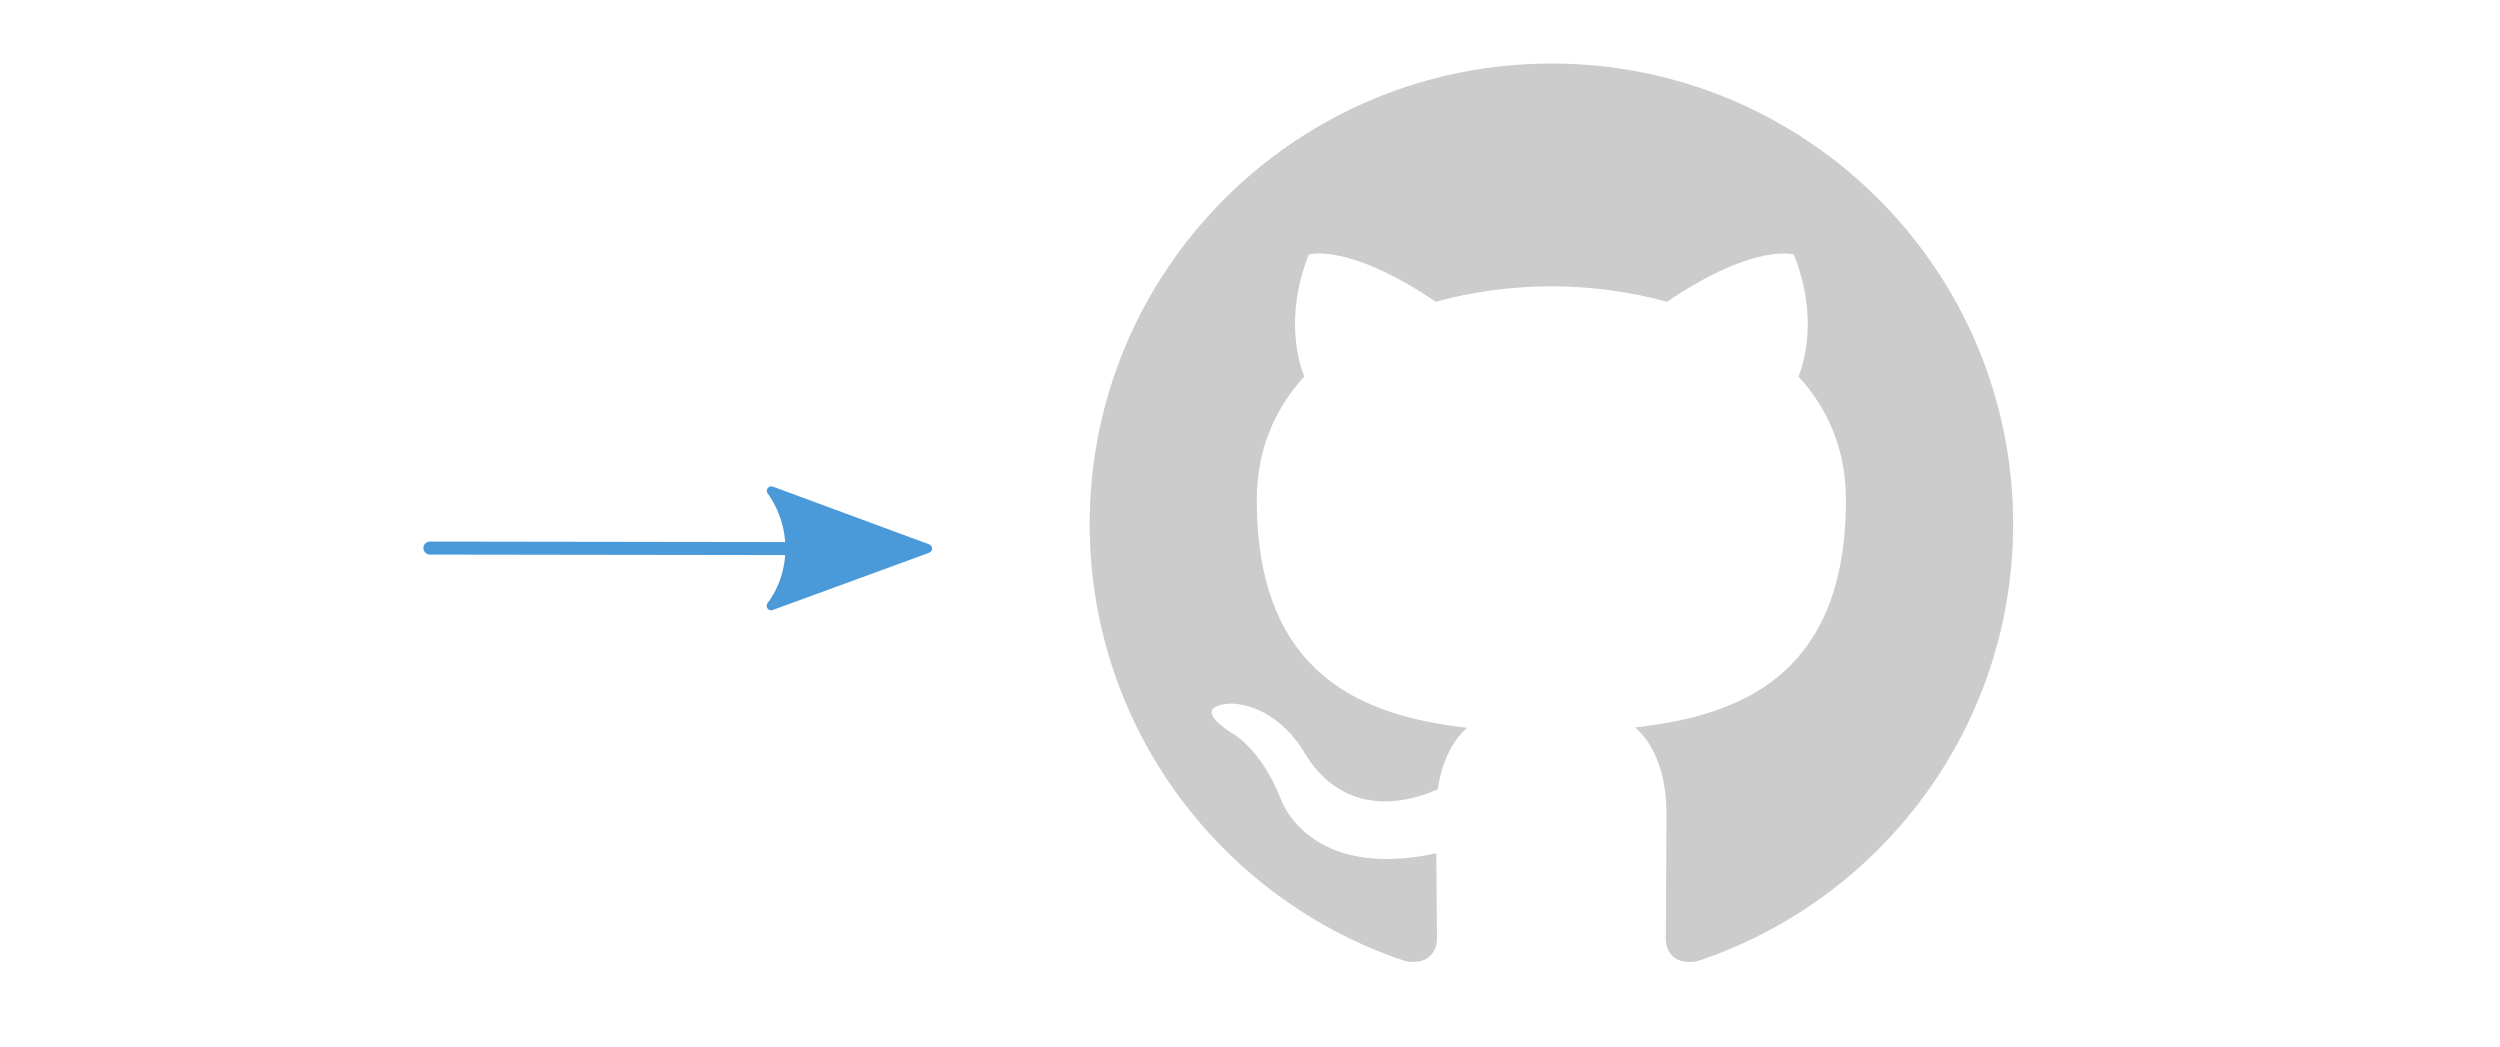
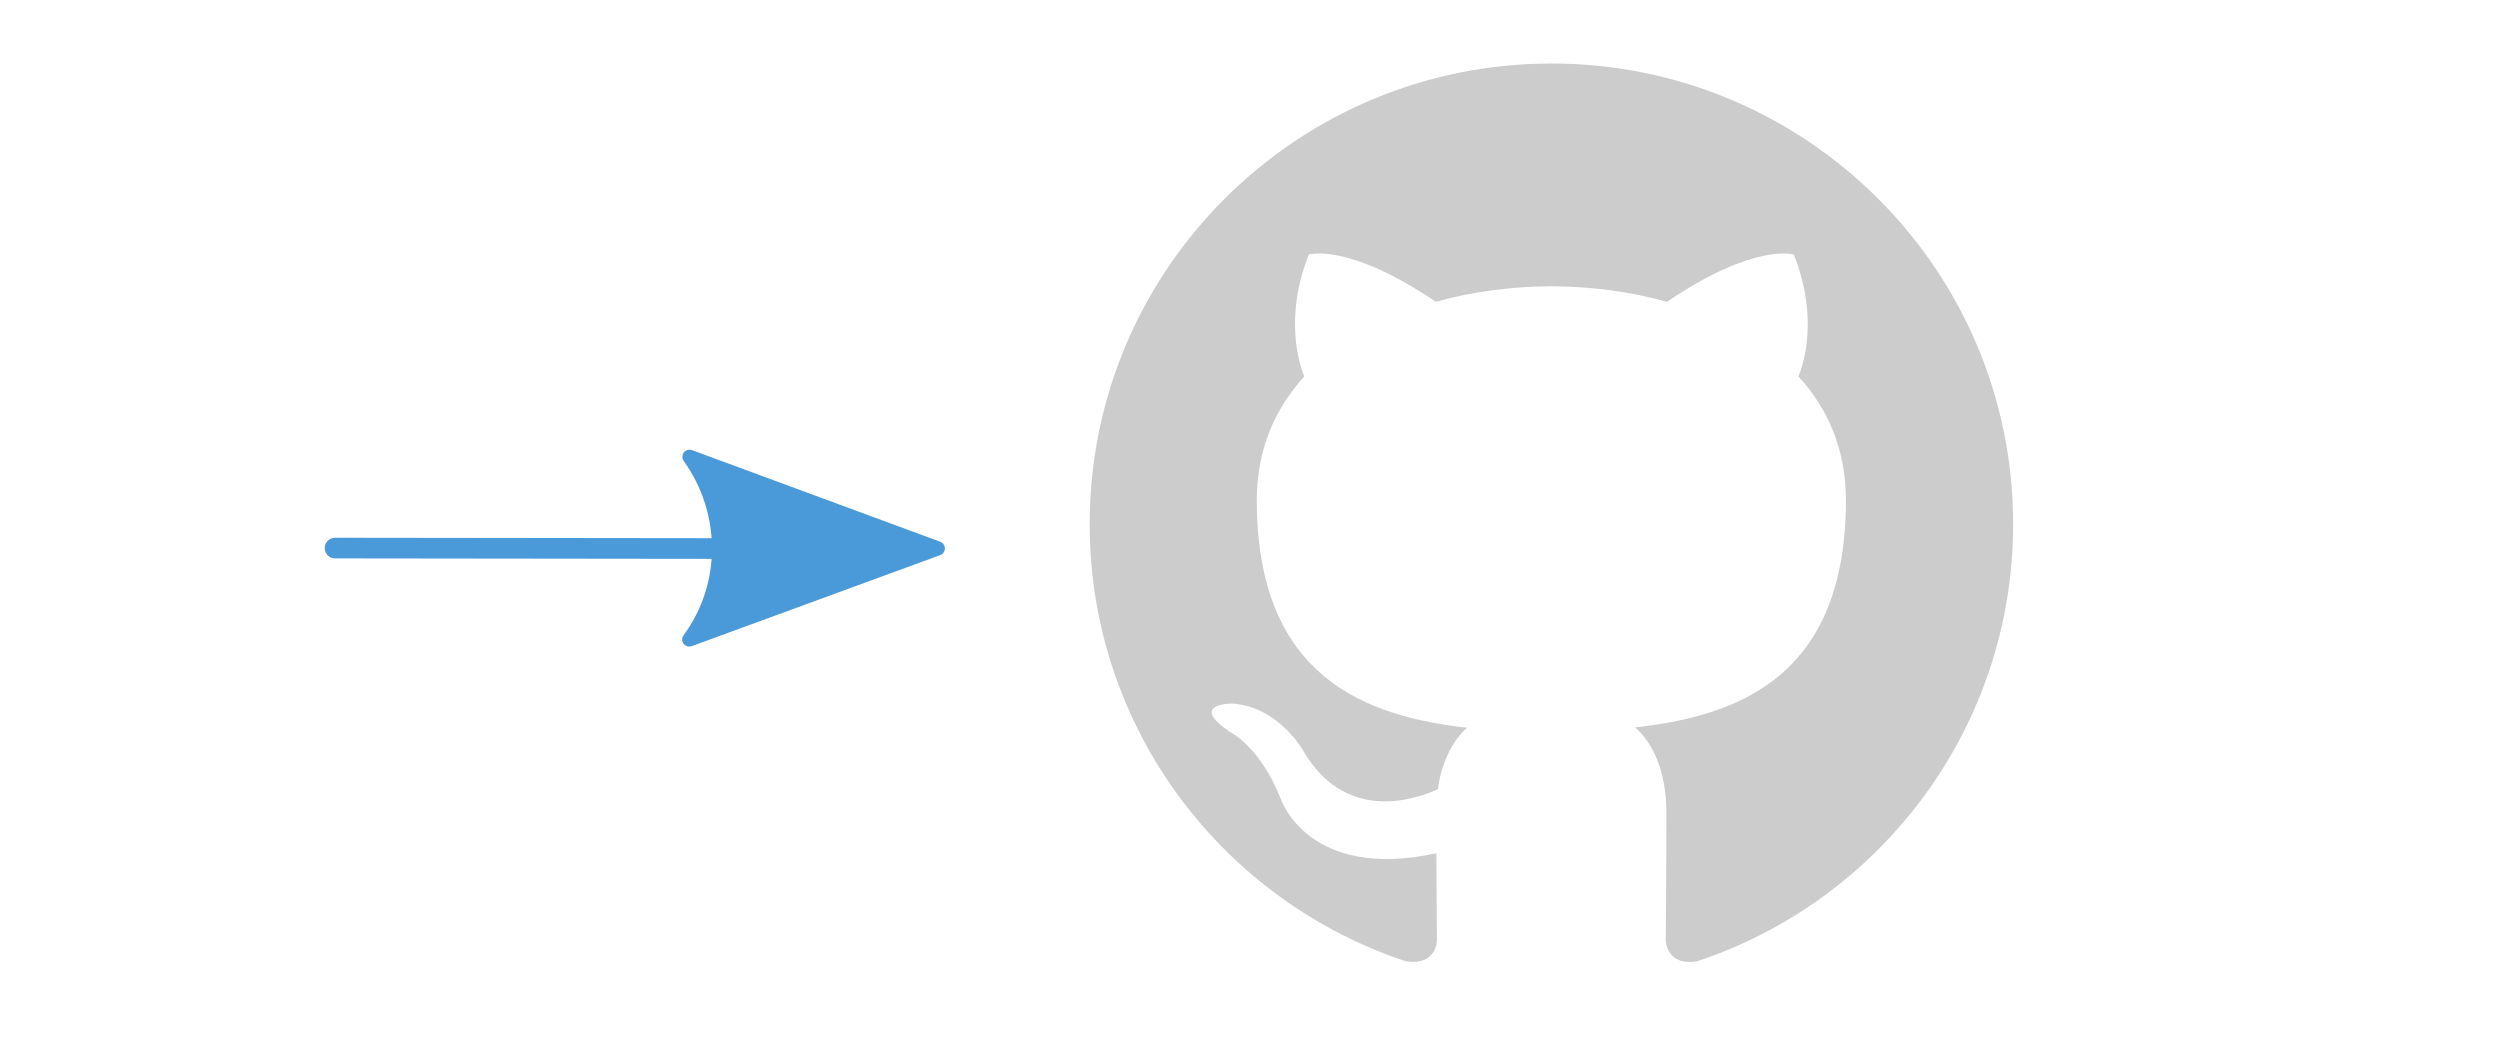
<svg xmlns="http://www.w3.org/2000/svg" version="1.1" id="Layer_1" x="0px" y="0px" viewBox="0 0 65.325 27.358" xml:space="preserve" width="65.325" height="27.358">
  <defs id="defs9397">
    <marker orient="auto" refY="0" refX="0" id="marker33901" style="overflow:visible">
      <path id="path33659" style="fill:#4a99d9;fill-opacity:1;fill-rule:evenodd;stroke:#4a99d9;stroke-width:0.625;stroke-linejoin:round;stroke-opacity:1" d="M 8.719,4.034 -2.207,0.016 8.719,-4.002 c -1.745,2.372 -1.735,5.617 -6e-7,8.035 z" transform="matrix(-1.1,0,0,-1.1,-1.1,0)" />
    </marker>
    <marker orient="auto" refY="0" refX="0" id="marker4370" style="overflow:visible">
      <path id="path4110" d="M 0,0 5,-5 -12.5,0 5,5 Z" style="fill:#000000;fill-opacity:1;fill-rule:evenodd;stroke:#000000;stroke-width:1pt;stroke-opacity:1" transform="matrix(-0.8,0,0,-0.8,-10,0)" />
    </marker>
    <marker orient="auto" refY="0" refX="0" id="marker14693" style="overflow:visible">
      <path id="path14691" d="M 0,0 5,-5 -12.5,0 5,5 Z" style="fill:#000000;fill-opacity:1;fill-rule:evenodd;stroke:#000000;stroke-width:1pt;stroke-opacity:1" transform="matrix(-0.8,0,0,-0.8,-10,0)" />
    </marker>
    <marker orient="auto" refY="0" refX="0" id="Arrow1Lend" style="overflow:visible">
      <path id="path14156" d="M 0,0 5,-5 -12.5,0 5,5 Z" style="fill:#000000;fill-opacity:1;fill-rule:evenodd;stroke:#000000;stroke-width:1pt;stroke-opacity:1" transform="matrix(-0.8,0,0,-0.8,-10,0)" />
    </marker>
    <marker orient="auto" refY="0" refX="0" id="TriangleOutL" style="overflow:visible">
      <path id="path14295" d="M 5.77,0 -2.88,5 V -5 Z" style="fill:#000000;fill-opacity:1;fill-rule:evenodd;stroke:#000000;stroke-width:1pt;stroke-opacity:1" transform="scale(0.8)" />
    </marker>
    <marker orient="auto" refY="0" refX="0" id="Arrow2Lend" style="overflow:visible">
      <path id="path14174" style="fill:#000000;fill-opacity:1;fill-rule:evenodd;stroke:#000000;stroke-width:0.625;stroke-linejoin:round;stroke-opacity:1" d="M 8.719,4.034 -2.207,0.016 8.719,-4.002 c -1.745,2.372 -1.735,5.617 -6e-7,8.035 z" transform="matrix(-1.1,0,0,-1.1,-1.1,0)" />
    </marker>
    <marker orient="auto" refY="0" refX="0" id="marker14693-3" style="overflow:visible">
      <path id="path14691-4" d="M 0,0 5,-5 -12.5,0 5,5 Z" style="fill:#000000;fill-opacity:1;fill-rule:evenodd;stroke:#000000;stroke-width:1pt;stroke-opacity:1" transform="matrix(-0.8,0,0,-0.8,-10,0)" />
    </marker>
    <marker orient="auto" refY="0" refX="0" id="marker4370-1" style="overflow:visible">
      <path id="path4110-7" d="M 0,0 5,-5 -12.5,0 5,5 Z" style="fill:#000000;fill-opacity:1;fill-rule:evenodd;stroke:#000000;stroke-width:1pt;stroke-opacity:1" transform="matrix(-0.8,0,0,-0.8,-10,0)" />
    </marker>
    <marker orient="auto" refY="0" refX="0" id="marker14693-9" style="overflow:visible">
      <path id="path14691-40" d="M 0,0 5,-5 -12.5,0 5,5 Z" style="fill:#000000;fill-opacity:1;fill-rule:evenodd;stroke:#000000;stroke-width:1pt;stroke-opacity:1" transform="matrix(-0.8,0,0,-0.8,-10,0)" />
    </marker>
    <marker orient="auto" refY="0" refX="0" id="marker4370-7" style="overflow:visible">
      <path id="path4110-1" d="M 0,0 5,-5 -12.5,0 5,5 Z" style="fill:#000000;fill-opacity:1;fill-rule:evenodd;stroke:#000000;stroke-width:1pt;stroke-opacity:1" transform="matrix(-0.8,0,0,-0.8,-10,0)" />
    </marker>
    <filter style="color-interpolation-filters:sRGB" id="filter10368">
      <feColorMatrix values="-10 -10 -10 0 0 -10 -10 -10 0 0 -10 -10 -10 0 0 0 0 0 1 0 " id="feColorMatrix10366" />
    </filter>
    <marker orient="auto" refY="0" refX="0" id="marker14693-9-7" style="overflow:visible">
      <path id="path14691-40-0" d="M 0,0 5,-5 -12.5,0 5,5 Z" style="fill:#000000;fill-opacity:1;fill-rule:evenodd;stroke:#000000;stroke-width:1pt;stroke-opacity:1" transform="matrix(-0.8,0,0,-0.8,-10,0)" />
    </marker>
    <marker orient="auto" refY="0" refX="0" id="marker4370-7-8" style="overflow:visible">
      <path id="path4110-1-1" d="M 0,0 5,-5 -12.5,0 5,5 Z" style="fill:#000000;fill-opacity:1;fill-rule:evenodd;stroke:#000000;stroke-width:1pt;stroke-opacity:1" transform="matrix(-0.8,0,0,-0.8,-10,0)" />
    </marker>
    <marker orient="auto" refY="0" refX="0" id="marker14693-9-2" style="overflow:visible">
      <path id="path14691-40-7" d="M 0,0 5,-5 -12.5,0 5,5 Z" style="fill:#000000;fill-opacity:1;fill-rule:evenodd;stroke:#000000;stroke-width:1pt;stroke-opacity:1" transform="matrix(-0.8,0,0,-0.8,-10,0)" />
    </marker>
    <marker orient="auto" refY="0" refX="0" id="marker4370-7-88" style="overflow:visible">
      <path id="path4110-1-0" d="M 0,0 5,-5 -12.5,0 5,5 Z" style="fill:#000000;fill-opacity:1;fill-rule:evenodd;stroke:#000000;stroke-width:1pt;stroke-opacity:1" transform="matrix(-0.8,0,0,-0.8,-10,0)" />
    </marker>
    <marker orient="auto" refY="0" refX="0" id="marker12376" style="overflow:visible">
      <path id="path12374" d="m -2.5,-1 c 0,2.76 -2.24,5 -5,5 -2.76,0 -5,-2.24 -5,-5 0,-2.76 2.24,-5 5,-5 2.76,0 5,2.24 5,5 z" style="fill:#000000;fill-opacity:1;fill-rule:evenodd;stroke:#000000;stroke-width:1pt;stroke-opacity:1" transform="matrix(0.2,0,0,0.2,1.48,0.2)" />
    </marker>
    <marker style="overflow:visible" id="marker15513" refX="0" refY="0" orient="auto">
      <path transform="matrix(0.4,0,0,0.4,2.96,0.4)" style="fill:#000000;fill-opacity:1;fill-rule:evenodd;stroke:#000000;stroke-width:1pt;stroke-opacity:1" d="m -2.5,-1 c 0,2.76 -2.24,5 -5,5 -2.76,0 -5,-2.24 -5,-5 0,-2.76 2.24,-5 5,-5 2.76,0 5,2.24 5,5 z" id="path15511" />
    </marker>
    <marker style="overflow:visible" id="marker15253" refX="0" refY="0" orient="auto">
      <path transform="matrix(0.4,0,0,0.4,2.96,0.4)" style="fill:#000000;fill-opacity:1;fill-rule:evenodd;stroke:#000000;stroke-width:1pt;stroke-opacity:1" d="m -2.5,-1 c 0,2.76 -2.24,5 -5,5 -2.76,0 -5,-2.24 -5,-5 0,-2.76 2.24,-5 5,-5 2.76,0 5,2.24 5,5 z" id="path15251" />
    </marker>
    <marker style="overflow:visible" id="marker14805" refX="0" refY="0" orient="auto">
      <path transform="matrix(0.2,0,0,0.2,1.48,0.2)" style="fill:#000000;fill-opacity:1;fill-rule:evenodd;stroke:#000000;stroke-width:1pt;stroke-opacity:1" d="m -2.5,-1 c 0,2.76 -2.24,5 -5,5 -2.76,0 -5,-2.24 -5,-5 0,-2.76 2.24,-5 5,-5 2.76,0 5,2.24 5,5 z" id="path14803" />
    </marker>
    <marker orient="auto" refY="0" refX="0" id="marker12348" style="overflow:visible">
      <path id="path12346" d="m -2.5,-1 c 0,2.76 -2.24,5 -5,5 -2.76,0 -5,-2.24 -5,-5 0,-2.76 2.24,-5 5,-5 2.76,0 5,2.24 5,5 z" style="fill:#000000;fill-opacity:1;fill-rule:evenodd;stroke:#000000;stroke-width:1pt;stroke-opacity:1" transform="matrix(0.2,0,0,0.2,1.48,0.2)" />
    </marker>
    <marker orient="auto" refY="0" refX="0" id="marker12366" style="overflow:visible">
      <path id="path12364" d="m -2.5,-1 c 0,2.76 -2.24,5 -5,5 -2.76,0 -5,-2.24 -5,-5 0,-2.76 2.24,-5 5,-5 2.76,0 5,2.24 5,5 z" style="fill:#000000;fill-opacity:1;fill-rule:evenodd;stroke:#000000;stroke-width:1pt;stroke-opacity:1" transform="matrix(0.2,0,0,0.2,1.48,0.2)" />
    </marker>
    <marker orient="auto" refY="0" refX="0" id="marker12196" style="overflow:visible">
      <path id="path12194" d="m -2.5,-1 c 0,2.76 -2.24,5 -5,5 -2.76,0 -5,-2.24 -5,-5 0,-2.76 2.24,-5 5,-5 2.76,0 5,2.24 5,5 z" style="fill:#000000;fill-opacity:1;fill-rule:evenodd;stroke:#000000;stroke-width:1pt;stroke-opacity:1" transform="matrix(0.2,0,0,0.2,1.48,0.2)" />
    </marker>
    <marker orient="auto" refY="0" refX="0" id="marker12103" style="overflow:visible">
      <path id="path12101" d="m -2.5,-1 c 0,2.76 -2.24,5 -5,5 -2.76,0 -5,-2.24 -5,-5 0,-2.76 2.24,-5 5,-5 2.76,0 5,2.24 5,5 z" style="fill:#000000;fill-opacity:1;fill-rule:evenodd;stroke:#000000;stroke-width:1pt;stroke-opacity:1" transform="matrix(0.2,0,0,0.2,1.48,0.2)" />
    </marker>
    <marker orient="auto" refY="0" refX="0" id="marker12123" style="overflow:visible">
      <path id="path12121" d="m -2.5,-1 c 0,2.76 -2.24,5 -5,5 -2.76,0 -5,-2.24 -5,-5 0,-2.76 2.24,-5 5,-5 2.76,0 5,2.24 5,5 z" style="fill:#000000;fill-opacity:1;fill-rule:evenodd;stroke:#000000;stroke-width:1pt;stroke-opacity:1" transform="matrix(0.2,0,0,0.2,1.48,0.2)" />
    </marker>
    <marker orient="auto" refY="0" refX="0" id="DotS" style="overflow:visible">
      <path id="path11893" d="m -2.5,-1 c 0,2.76 -2.24,5 -5,5 -2.76,0 -5,-2.24 -5,-5 0,-2.76 2.24,-5 5,-5 2.76,0 5,2.24 5,5 z" style="fill:#000000;fill-opacity:1;fill-rule:evenodd;stroke:#000000;stroke-width:1pt;stroke-opacity:1" transform="matrix(0.2,0,0,0.2,1.48,0.2)" />
    </marker>
    <marker orient="auto" refY="0" refX="0" id="marker12376-8" style="overflow:visible">
      <path id="path12374-4" d="m -2.5,-1 c 0,2.76 -2.24,5 -5,5 -2.76,0 -5,-2.24 -5,-5 0,-2.76 2.24,-5 5,-5 2.76,0 5,2.24 5,5 z" style="fill:#000000;fill-opacity:1;fill-rule:evenodd;stroke:#000000;stroke-width:1pt;stroke-opacity:1" transform="matrix(0.2,0,0,0.2,1.48,0.2)" />
    </marker>
    <marker style="overflow:visible" id="marker15513-1" refX="0" refY="0" orient="auto">
      <path transform="matrix(0.4,0,0,0.4,2.96,0.4)" style="fill:#000000;fill-opacity:1;fill-rule:evenodd;stroke:#000000;stroke-width:1pt;stroke-opacity:1" d="m -2.5,-1 c 0,2.76 -2.24,5 -5,5 -2.76,0 -5,-2.24 -5,-5 0,-2.76 2.24,-5 5,-5 2.76,0 5,2.24 5,5 z" id="path15511-3" />
    </marker>
    <marker style="overflow:visible" id="marker15253-0" refX="0" refY="0" orient="auto">
      <path transform="matrix(0.4,0,0,0.4,2.96,0.4)" style="fill:#000000;fill-opacity:1;fill-rule:evenodd;stroke:#000000;stroke-width:1pt;stroke-opacity:1" d="m -2.5,-1 c 0,2.76 -2.24,5 -5,5 -2.76,0 -5,-2.24 -5,-5 0,-2.76 2.24,-5 5,-5 2.76,0 5,2.24 5,5 z" id="path15251-6" />
    </marker>
    <marker style="overflow:visible" id="marker14805-3" refX="0" refY="0" orient="auto">
      <path transform="matrix(0.2,0,0,0.2,1.48,0.2)" style="fill:#000000;fill-opacity:1;fill-rule:evenodd;stroke:#000000;stroke-width:1pt;stroke-opacity:1" d="m -2.5,-1 c 0,2.76 -2.24,5 -5,5 -2.76,0 -5,-2.24 -5,-5 0,-2.76 2.24,-5 5,-5 2.76,0 5,2.24 5,5 z" id="path14803-6" />
    </marker>
    <marker orient="auto" refY="0" refX="0" id="marker12348-5" style="overflow:visible">
      <path id="path12346-4" d="m -2.5,-1 c 0,2.76 -2.24,5 -5,5 -2.76,0 -5,-2.24 -5,-5 0,-2.76 2.24,-5 5,-5 2.76,0 5,2.24 5,5 z" style="fill:#000000;fill-opacity:1;fill-rule:evenodd;stroke:#000000;stroke-width:1pt;stroke-opacity:1" transform="matrix(0.2,0,0,0.2,1.48,0.2)" />
    </marker>
    <marker orient="auto" refY="0" refX="0" id="marker12366-5" style="overflow:visible">
      <path id="path12364-0" d="m -2.5,-1 c 0,2.76 -2.24,5 -5,5 -2.76,0 -5,-2.24 -5,-5 0,-2.76 2.24,-5 5,-5 2.76,0 5,2.24 5,5 z" style="fill:#000000;fill-opacity:1;fill-rule:evenodd;stroke:#000000;stroke-width:1pt;stroke-opacity:1" transform="matrix(0.2,0,0,0.2,1.48,0.2)" />
    </marker>
    <marker orient="auto" refY="0" refX="0" id="marker12196-5" style="overflow:visible">
      <path id="path12194-4" d="m -2.5,-1 c 0,2.76 -2.24,5 -5,5 -2.76,0 -5,-2.24 -5,-5 0,-2.76 2.24,-5 5,-5 2.76,0 5,2.24 5,5 z" style="fill:#000000;fill-opacity:1;fill-rule:evenodd;stroke:#000000;stroke-width:1pt;stroke-opacity:1" transform="matrix(0.2,0,0,0.2,1.48,0.2)" />
    </marker>
    <marker orient="auto" refY="0" refX="0" id="marker12103-9" style="overflow:visible">
      <path id="path12101-9" d="m -2.5,-1 c 0,2.76 -2.24,5 -5,5 -2.76,0 -5,-2.24 -5,-5 0,-2.76 2.24,-5 5,-5 2.76,0 5,2.24 5,5 z" style="fill:#000000;fill-opacity:1;fill-rule:evenodd;stroke:#000000;stroke-width:1pt;stroke-opacity:1" transform="matrix(0.2,0,0,0.2,1.48,0.2)" />
    </marker>
    <marker orient="auto" refY="0" refX="0" id="marker12123-1" style="overflow:visible">
      <path id="path12121-8" d="m -2.5,-1 c 0,2.76 -2.24,5 -5,5 -2.76,0 -5,-2.24 -5,-5 0,-2.76 2.24,-5 5,-5 2.76,0 5,2.24 5,5 z" style="fill:#000000;fill-opacity:1;fill-rule:evenodd;stroke:#000000;stroke-width:1pt;stroke-opacity:1" transform="matrix(0.2,0,0,0.2,1.48,0.2)" />
    </marker>
    <marker orient="auto" refY="0" refX="0" id="DotS-7" style="overflow:visible">
      <path id="path11893-6" d="m -2.5,-1 c 0,2.76 -2.24,5 -5,5 -2.76,0 -5,-2.24 -5,-5 0,-2.76 2.24,-5 5,-5 2.76,0 5,2.24 5,5 z" style="fill:#000000;fill-opacity:1;fill-rule:evenodd;stroke:#000000;stroke-width:1pt;stroke-opacity:1" transform="matrix(0.2,0,0,0.2,1.48,0.2)" />
    </marker>
    <filter style="color-interpolation-filters:sRGB" id="filter10368-2">
      <feColorMatrix values="-10 -10 -10 0 0 -10 -10 -10 0 0 -10 -10 -10 0 0 0 0 0 1 0 " id="feColorMatrix10366-8" />
    </filter>
    <marker orient="auto" refY="0" refX="0" id="marker33901-2" style="overflow:visible">
      <path id="path33659-7" style="fill:#000000;fill-opacity:1;fill-rule:evenodd;stroke:#000000;stroke-width:0.625;stroke-linejoin:round;stroke-opacity:1" d="M 8.719,4.034 -2.207,0.016 8.719,-4.002 c -1.745,2.372 -1.735,5.617 -6e-7,8.035 z" transform="matrix(-1.1,0,0,-1.1,-1.1,0)" />
    </marker>
    <marker orient="auto" refY="0" refX="0" id="marker33901-9" style="overflow:visible">
      <path id="path33659-3" style="fill:#000000;fill-opacity:1;fill-rule:evenodd;stroke:#000000;stroke-width:0.625;stroke-linejoin:round;stroke-opacity:1" d="M 8.719,4.034 -2.207,0.016 8.719,-4.002 c -1.745,2.372 -1.735,5.617 -6e-7,8.035 z" transform="matrix(-1.1,0,0,-1.1,-1.1,0)" />
    </marker>
    <marker orient="auto" refY="0" refX="0" id="marker33901-4" style="overflow:visible">
      <path id="path33659-1" style="fill:#000000;fill-opacity:1;fill-rule:evenodd;stroke:#000000;stroke-width:0.625;stroke-linejoin:round;stroke-opacity:1" d="M 8.719,4.034 -2.207,0.016 8.719,-4.002 c -1.745,2.372 -1.735,5.617 -6e-7,8.035 z" transform="matrix(-1.1,0,0,-1.1,-1.1,0)" />
    </marker>
  </defs>
  <style type="text/css" id="style9386">
	.st0{fill:none;stroke:#000000;stroke-width:3.468;stroke-linecap:round;stroke-linejoin:round;stroke-miterlimit:10;}
</style>
  <text xml:space="preserve" style="font-style:normal;font-weight:normal;font-size:18.667px;line-height:1.25;font-family:sans-serif;letter-spacing:0px;word-spacing:0px;fill:#000000;fill-opacity:1;stroke:none" x="-48.231" y="-50.854" id="text24887">
    <tspan id="tspan24885" x="-48.231" y="-33.824" />
  </text>
-   <path style="fill:none;fill-rule:evenodd;stroke:#4a99d9;stroke-width:0.34;stroke-linecap:round;stroke-linejoin:miter;stroke-miterlimit:4;stroke-dasharray:none;stroke-opacity:1;marker-end:url(#marker33901)" d="m 11.233,14.321 12.554,0.018" id="path33636-7" />
+   <path style="fill:none;fill-rule:evenodd;stroke:#4a99d9;stroke-width:0.54;stroke-linecap:round;stroke-linejoin:miter;stroke-miterlimit:4;stroke-dasharray:none;stroke-opacity:1;marker-end:url(#marker33901)" d="m 8.755,14.321 15.032,0.018" id="path33636-7" />
  <path d="m 40.539,1.66 c -6.663,0 -12.066,5.389 -12.066,12.035 0,5.318 3.457,9.829 8.252,11.42 0.603,0.11 0.823,-0.262 0.823,-0.579 0,-0.286 -0.011,-1.236 -0.017,-2.24 -3.355,0.727 -4.064,-1.419 -4.064,-1.419 -0.549,-1.39 -1.34,-1.76 -1.34,-1.76 -1.097,-0.746 0.083,-0.732 0.083,-0.732 1.211,0.084 1.849,1.24 1.849,1.24 1.077,1.839 2.825,1.308 3.511,0.999 0.11,-0.776 0.422,-1.308 0.766,-1.607 -2.678,-0.304 -5.496,-1.337 -5.496,-5.949 0,-1.315 0.471,-2.387 1.241,-3.23 -0.123,-0.306 -0.538,-1.53 0.119,-3.187 0,0 1.012,-0.323 3.318,1.234 0.962,-0.268 1.994,-0.4 3.019,-0.405 1.025,0.004 2.058,0.138 3.021,0.406 2.302,-1.559 3.315,-1.234 3.315,-1.234 0.66,1.658 0.244,2.881 0.121,3.185 0.773,0.843 1.24,1.915 1.24,3.23 0,4.623 -2.822,5.642 -5.51,5.94 0.435,0.373 0.819,1.105 0.819,2.227 0,1.609 -0.016,2.906 -0.016,3.303 0,0.32 0.219,0.695 0.831,0.577 4.791,-1.594 8.245,-6.104 8.245,-11.42 0,-6.646 -5.403,-12.035 -12.066,-12.035 z" id="path3201" style="fill:#cccccc;fill-opacity:1;stroke-width:0.032" />
</svg>
